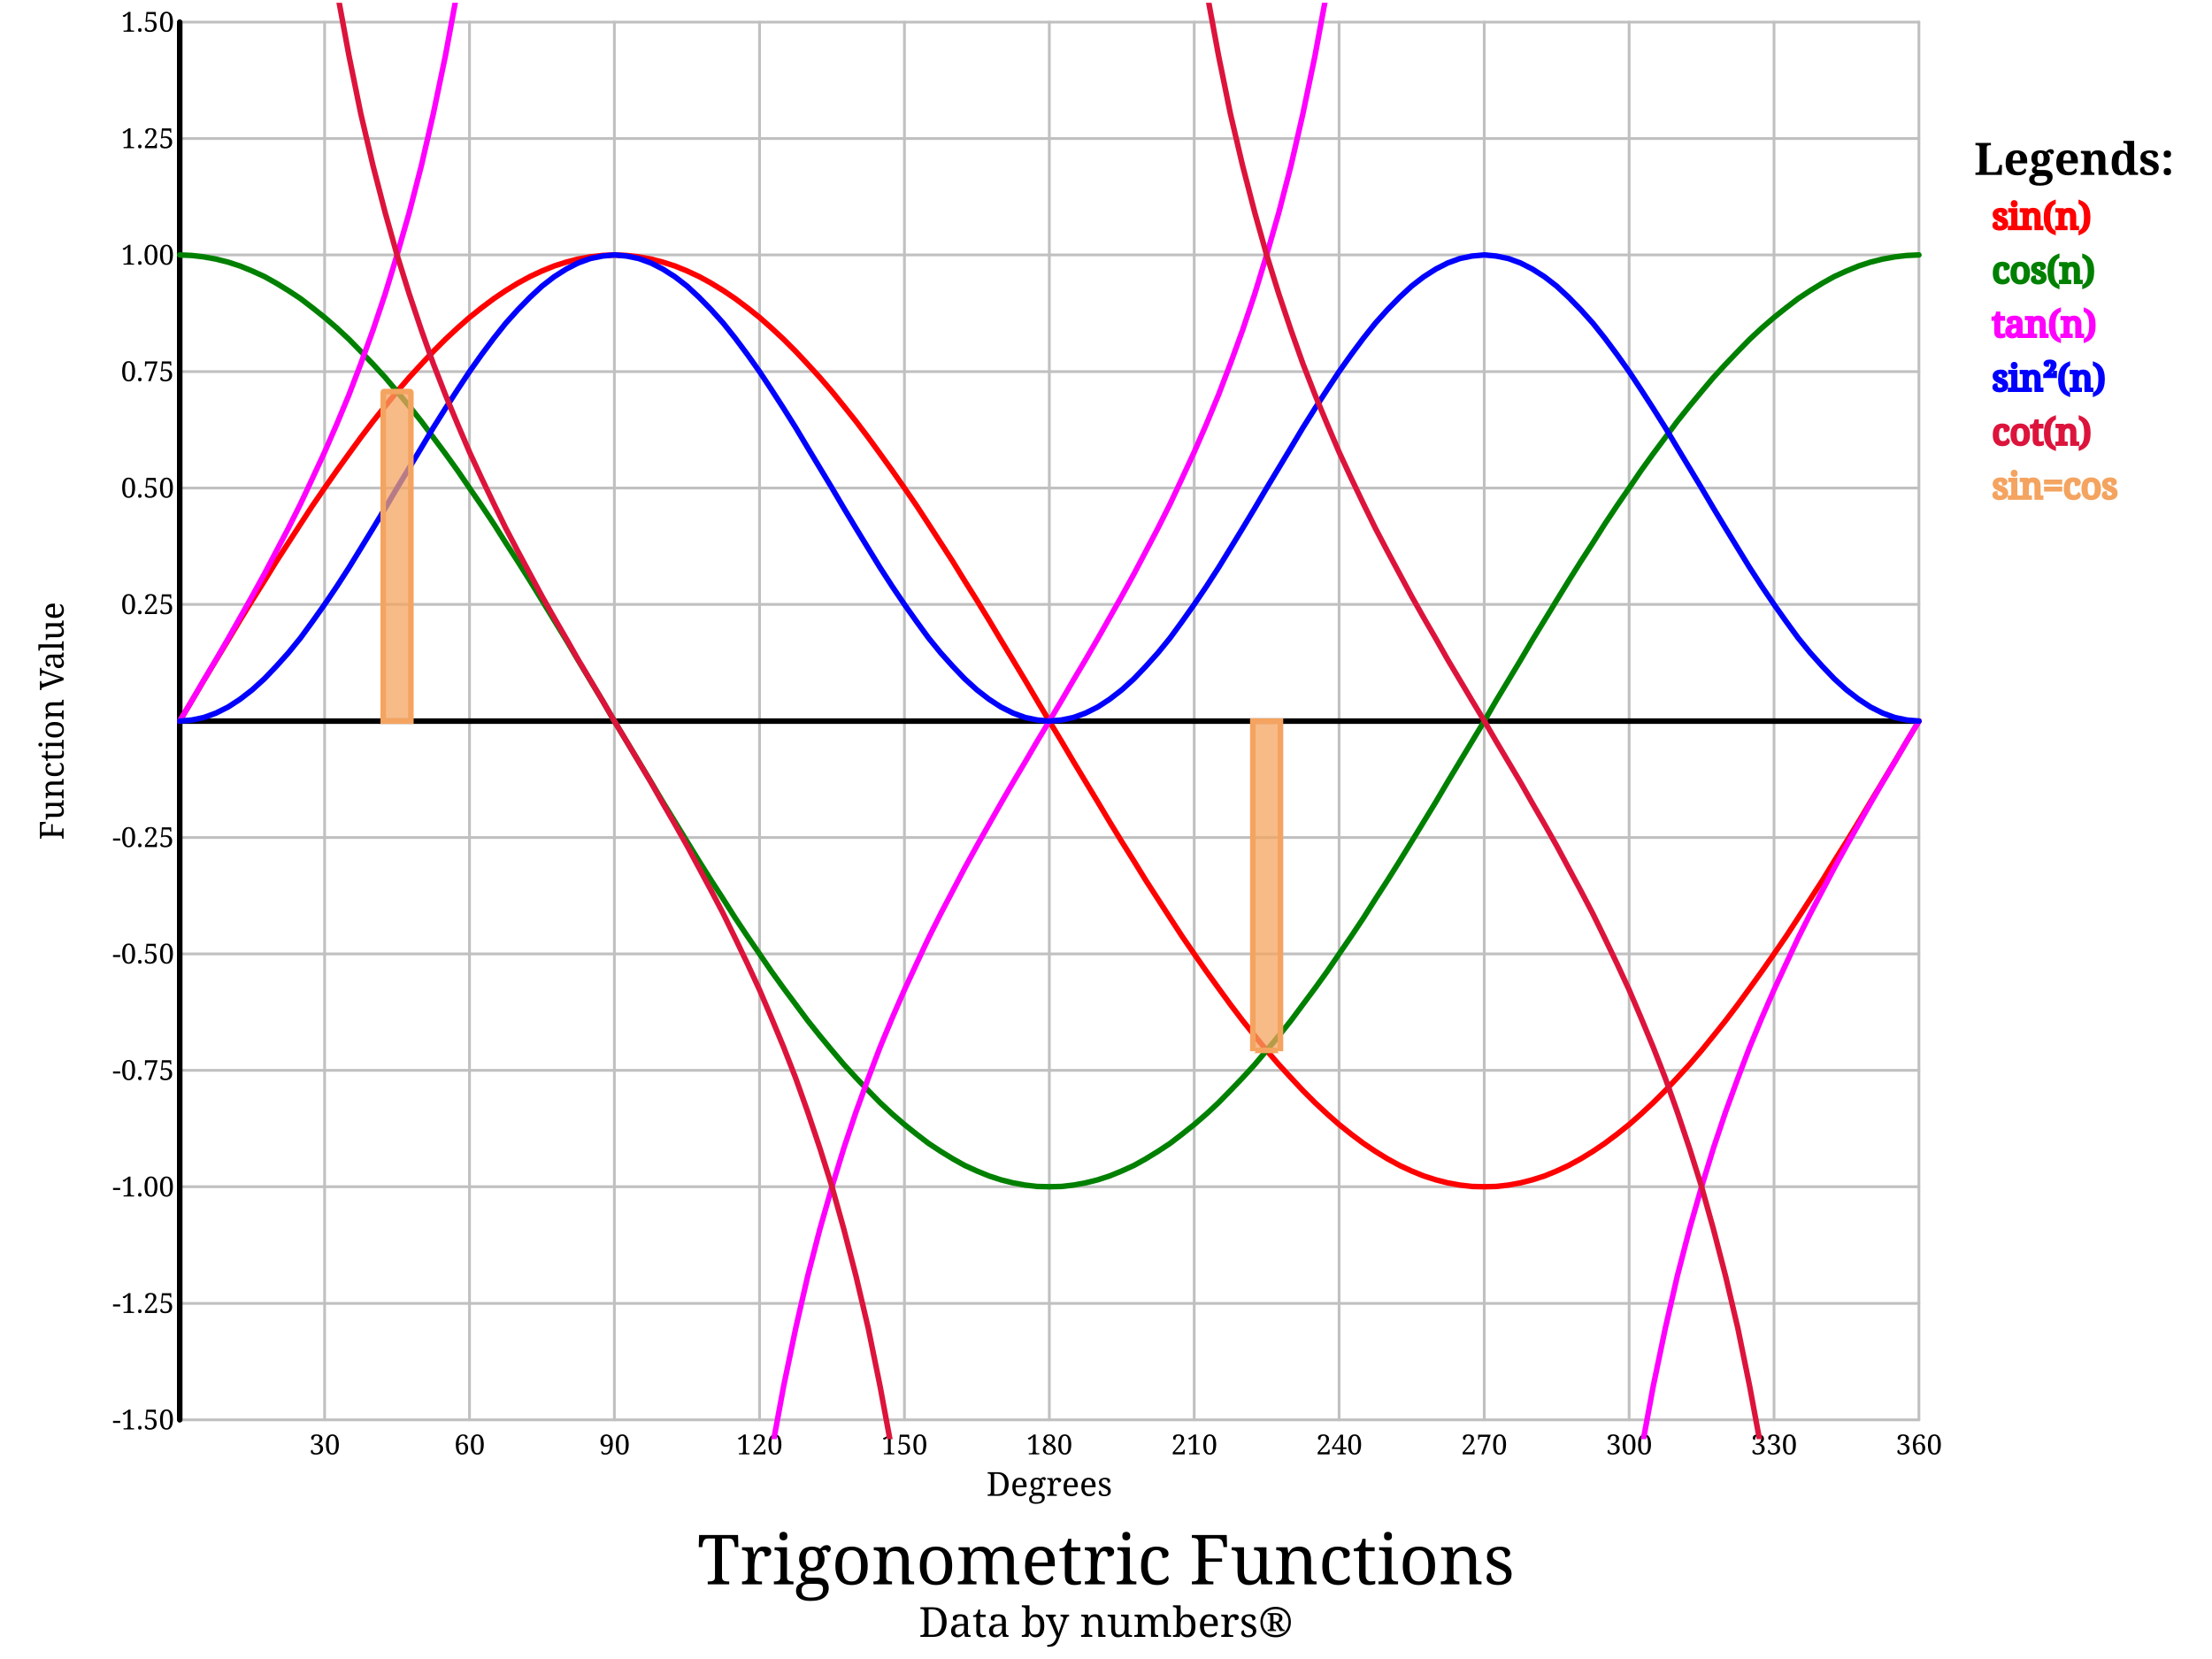
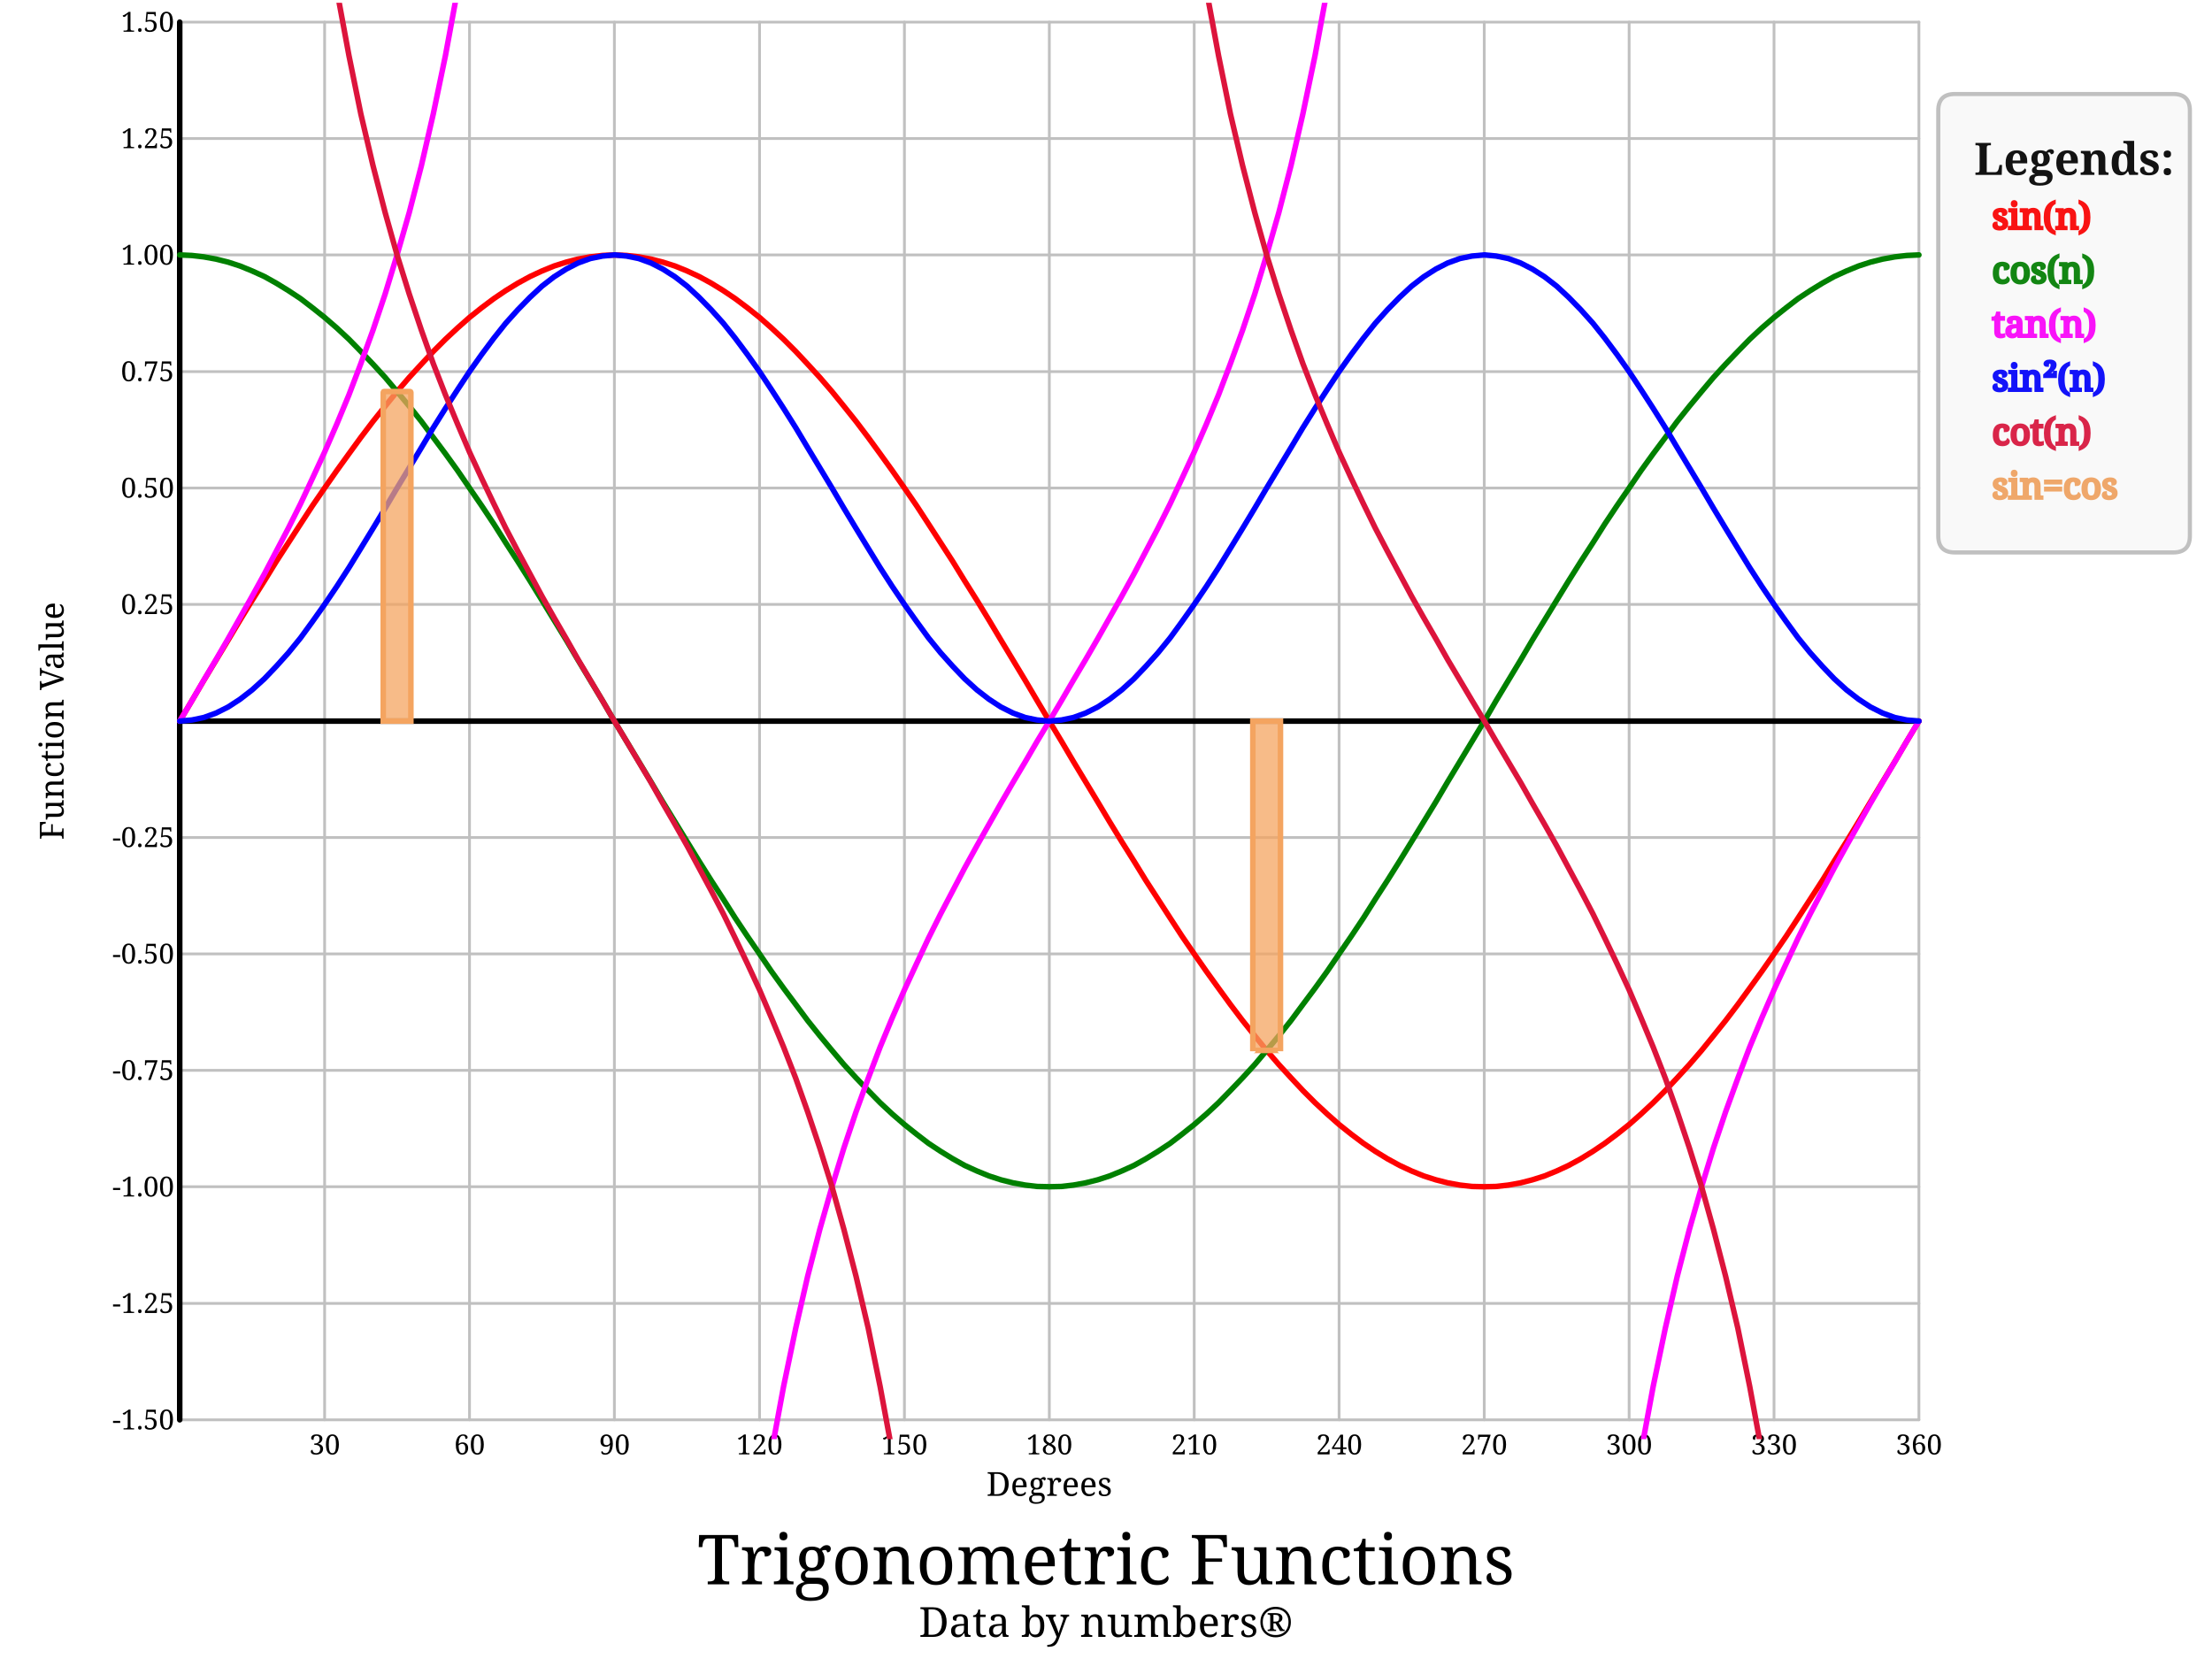
<svg xmlns="http://www.w3.org/2000/svg" id="svg-ex5" width="800" height="600">
  <defs>
    <clipPath id="plotable">
      <rect x="58.0" y="1.0" width="643.0" height="519.5" rx="0.0" />
    </clipPath>
  </defs>
  <style>
svg#svg-ex5 { background-color: #ffedcc }
#svg-ex5 path.lightBG { fill: rgba(220,220,220,0.667) }
#svg-ex5 path.midBG { fill: rgba(120,120,120,0.667) }
#svg-ex5 path.darkBG { fill: rgba(35,35,35,0.667) }
#svg-ex5 g.plotarea { opacity: 1.0 }
#svg-ex5 g.plotarea path:hover { stroke-width: 5.0 }
#svg-ex5 path { stroke-width: 2.0; fill: none; stroke-linecap: round }
#svg-ex5 path.axes { stroke: black }
#svg-ex5 path.xlabel, #svg-ex5 path.ylabel { stroke: silver; stroke-width: 1 }
#svg-ex5 text { font-family: serif }
#svg-ex5 text.legend { font-size: 13.0px }
#svg-ex5 text.legend.headline { font-size: 16.2px; font-weight: bold }
#svg-ex5 text.subtitle { font-size: 15.0px; text-anchor: middle }
#svg-ex5 text.title { font-size: 25.0px; text-anchor: middle }
#svg-ex5 text.xlabel { font-size: 10.0px; text-anchor: middle }
#svg-ex5 text.xtitle, #svg-ex5 text.ytitle { font-size: 12.0px; text-anchor: middle }
#svg-ex5 text.ylabel { font-size: 10.0px; text-anchor: end; dominant-baseline: middle }
#svg-ex5 path.plot03 { stroke: #ff0000 }
#svg-ex5 text.plot03, #svg-ex5 rect.plot03 { fill: #ff0000; stroke: #ff0000 }
#svg-ex5 path.plot03.fill { stroke: #ff0000; fill: #ff0000; fill-opacity: 0.75 }
#svg-ex5 path.plot04 { stroke: #008000 }
#svg-ex5 text.plot04, #svg-ex5 rect.plot04 { fill: #008000; stroke: #008000 }
#svg-ex5 path.plot04.fill { stroke: #008000; fill: #008000; fill-opacity: 0.75 }
#svg-ex5 path.plot05 { stroke: #ff00ff }
#svg-ex5 text.plot05, #svg-ex5 rect.plot05 { fill: #ff00ff; stroke: #ff00ff }
#svg-ex5 path.plot05.fill { stroke: #ff00ff; fill: #ff00ff; fill-opacity: 0.75 }
#svg-ex5 path.plot06 { stroke: #0000ff }
#svg-ex5 text.plot06, #svg-ex5 rect.plot06 { fill: #0000ff; stroke: #0000ff }
#svg-ex5 path.plot06.fill { stroke: #0000ff; fill: #0000ff; fill-opacity: 0.75 }
#svg-ex5 path.plot07 { stroke: #dc143c }
#svg-ex5 text.plot07, #svg-ex5 rect.plot07 { fill: #dc143c; stroke: #dc143c }
#svg-ex5 path.plot07.fill { stroke: #dc143c; fill: #dc143c; fill-opacity: 0.75 }
#svg-ex5 path.plot08 { stroke: #f4a460 }
#svg-ex5 text.plot08, #svg-ex5 rect.plot08 { fill: #f4a460; stroke: #f4a460 }
#svg-ex5 path.plot08.fill { stroke: #f4a460; fill: #f4a460; fill-opacity: 0.75 }
- #svg-ex5 rect.legend { fill: silver; stroke: silver; fill-opacity: 0.1; stroke-width: 1.5 }
+ #svg-ex5 path.legend { fill: silver; stroke: silver; fill-opacity: 0.1; stroke-width: 1.5 }
</style>
  <text x="117.42" y="526.00" class="xlabel">30</text>
  <text x="169.83" y="526.00" class="xlabel">60</text>
  <text x="222.25" y="526.00" class="xlabel">90</text>
  <text x="274.67" y="526.00" class="xlabel">120</text>
  <text x="327.08" y="526.00" class="xlabel">150</text>
  <text x="379.50" y="526.00" class="xlabel">180</text>
  <text x="431.92" y="526.00" class="xlabel">210</text>
  <text x="484.33" y="526.00" class="xlabel">240</text>
  <text x="536.75" y="526.00" class="xlabel">270</text>
  <text x="589.17" y="526.00" class="xlabel">300</text>
  <text x="641.58" y="526.00" class="xlabel">330</text>
  <text x="694.00" y="526.00" class="xlabel">360</text>
  <path class="xlabel" d=" M 117.4,513.5 V 8.0 M 169.8,513.5 V 8.0 M 222.2,513.5 V 8.0 M 274.7,513.5 V 8.0 M 327.1,513.5 V 8.0 M 379.5,513.5 V 8.0 M 431.9,513.5 V 8.0 M 484.3,513.5 V 8.0 M 536.8,513.5 V 8.0 M 589.2,513.5 V 8.0 M 641.6,513.5 V 8.0 M 694.0,513.5 V 8.0 " />
  <text x="63.00" y="218.62" class="ylabel">0.25</text>
  <text x="63.00" y="302.88" class="ylabel">-0.25</text>
  <text x="63.00" y="176.50" class="ylabel">0.50</text>
  <text x="63.00" y="345.00" class="ylabel">-0.50</text>
  <text x="63.00" y="134.38" class="ylabel">0.75</text>
  <text x="63.00" y="387.12" class="ylabel">-0.75</text>
  <text x="63.00" y="92.25" class="ylabel">1.00</text>
  <text x="63.00" y="429.25" class="ylabel">-1.00</text>
  <text x="63.00" y="50.12" class="ylabel">1.25</text>
  <text x="63.00" y="471.38" class="ylabel">-1.25</text>
  <text x="63.00" y="8.00" class="ylabel">1.50</text>
  <text x="63.00" y="513.50" class="ylabel">-1.50</text>
  <path class="ylabel" d=" M 65.0,218.6 H 694.0 M 65.0,302.9 H 694.0 M 65.0,176.5 H 694.0 M 65.0,345.0 H 694.0 M 65.0,134.4 H 694.0 M 65.0,387.1 H 694.0 M 65.0,92.2 H 694.0 M 65.0,429.2 H 694.0 M 65.0,50.1 H 694.0 M 65.0,471.4 H 694.0 M 65.0,8.0 H 694.0 M 65.0,513.5 H 694.0 " />
  <path class="axes" d=" M 65.0,260.8 H 694.0 M 65.0,513.5 V 8.0 " />
  <g clip-path="url(#plotable)" class="plotarea">
    <path class="plot03" d=" M 65.0,260.8 L 69.4,253.4 L 73.7,246.1 L 78.1,238.8 L 82.5,231.5 L 86.8,224.3 L 91.2,217.1 L 95.6,210.1 L 99.9,203.1 L 104.3,196.3 L 108.7,189.5 L 113.0,182.9 L 117.4,176.5 L 121.8,170.2 L 126.2,164.1 L 130.5,158.2 L 134.9,152.4 L 139.3,146.9 L 143.6,141.6 L 148.0,136.5 L 152.4,131.7 L 156.7,127.1 L 161.1,122.7 L 165.5,118.6 L 169.8,114.8 L 174.2,111.3 L 178.6,108.0 L 182.9,105.1 L 187.3,102.4 L 191.7,100.0 L 196.0,98.0 L 200.4,96.2 L 204.8,94.8 L 209.1,93.7 L 213.5,92.9 L 217.9,92.4 L 222.2,92.2 L 226.6,92.4 L 231.0,92.9 L 235.4,93.7 L 239.7,94.8 L 244.1,96.2 L 248.5,98.0 L 252.8,100.0 L 257.2,102.4 L 261.6,105.1 L 265.9,108.0 L 270.3,111.3 L 274.7,114.8 L 279.0,118.6 L 283.4,122.7 L 287.8,127.1 L 292.1,131.7 L 296.5,136.5 L 300.9,141.6 L 305.2,146.9 L 309.6,152.4 L 314.0,158.2 L 318.3,164.1 L 322.7,170.2 L 327.1,176.5 L 331.5,182.9 L 335.8,189.5 L 340.2,196.3 L 344.6,203.1 L 348.9,210.1 L 353.3,217.1 L 357.7,224.3 L 362.0,231.5 L 366.4,238.8 L 370.8,246.1 L 375.1,253.4 L 379.5,260.8 L 383.9,268.1 L 388.2,275.4 L 392.6,282.7 L 397.0,290.0 L 401.3,297.2 L 405.7,304.4 L 410.1,311.4 L 414.4,318.4 L 418.8,325.2 L 423.2,332.0 L 427.5,338.6 L 431.9,345.0 L 436.3,351.3 L 440.7,357.4 L 445.0,363.3 L 449.4,369.1 L 453.8,374.6 L 458.1,379.9 L 462.5,385.0 L 466.9,389.8 L 471.2,394.4 L 475.6,398.8 L 480.0,402.9 L 484.3,406.7 L 488.7,410.2 L 493.1,413.5 L 497.4,416.4 L 501.8,419.1 L 506.2,421.5 L 510.5,423.5 L 514.9,425.3 L 519.3,426.7 L 523.6,427.8 L 528.0,428.6 L 532.4,429.1 L 536.8,429.2 L 541.1,429.1 L 545.5,428.6 L 549.9,427.8 L 554.2,426.7 L 558.6,425.3 L 563.0,423.5 L 567.3,421.5 L 571.7,419.1 L 576.1,416.4 L 580.4,413.5 L 584.8,410.2 L 589.2,406.7 L 593.5,402.9 L 597.9,398.8 L 602.3,394.4 L 606.6,389.8 L 611.0,385.0 L 615.4,379.9 L 619.7,374.6 L 624.1,369.1 L 628.5,363.3 L 632.8,357.4 L 637.2,351.3 L 641.6,345.0 L 646.0,338.6 L 650.3,332.0 L 654.7,325.2 L 659.1,318.4 L 663.4,311.4 L 667.8,304.4 L 672.2,297.2 L 676.5,290.0 L 680.9,282.7 L 685.3,275.4 L 689.6,268.1 L 694.0,260.8 M 65.0,260.8 " />
    <path class="plot04" d=" M 65.0,92.2 L 69.4,92.4 L 73.7,92.9 L 78.1,93.7 L 82.5,94.8 L 86.8,96.2 L 91.2,98.0 L 95.6,100.0 L 99.9,102.4 L 104.3,105.1 L 108.7,108.0 L 113.0,111.3 L 117.4,114.8 L 121.8,118.6 L 126.2,122.7 L 130.5,127.1 L 134.9,131.7 L 139.3,136.5 L 143.6,141.6 L 148.0,146.9 L 152.4,152.4 L 156.7,158.2 L 161.1,164.1 L 165.5,170.2 L 169.8,176.5 L 174.2,182.9 L 178.6,189.5 L 182.9,196.3 L 187.3,203.1 L 191.7,210.1 L 196.0,217.1 L 200.4,224.3 L 204.8,231.5 L 209.1,238.8 L 213.5,246.1 L 217.9,253.4 L 222.2,260.8 L 226.6,268.1 L 231.0,275.4 L 235.4,282.7 L 239.7,290.0 L 244.1,297.2 L 248.5,304.4 L 252.8,311.4 L 257.2,318.4 L 261.6,325.2 L 265.9,332.0 L 270.3,338.6 L 274.7,345.0 L 279.0,351.3 L 283.4,357.4 L 287.8,363.3 L 292.1,369.1 L 296.5,374.6 L 300.9,379.9 L 305.2,385.0 L 309.6,389.8 L 314.0,394.4 L 318.3,398.8 L 322.7,402.9 L 327.1,406.7 L 331.5,410.2 L 335.8,413.5 L 340.2,416.4 L 344.6,419.1 L 348.9,421.5 L 353.3,423.5 L 357.7,425.3 L 362.0,426.7 L 366.4,427.8 L 370.8,428.6 L 375.1,429.1 L 379.5,429.2 L 383.9,429.1 L 388.2,428.6 L 392.6,427.8 L 397.0,426.7 L 401.3,425.3 L 405.7,423.5 L 410.1,421.5 L 414.4,419.1 L 418.8,416.4 L 423.2,413.5 L 427.5,410.2 L 431.9,406.7 L 436.3,402.9 L 440.7,398.8 L 445.0,394.4 L 449.4,389.8 L 453.8,385.0 L 458.1,379.9 L 462.5,374.6 L 466.9,369.1 L 471.2,363.3 L 475.6,357.4 L 480.0,351.3 L 484.3,345.0 L 488.7,338.6 L 493.1,332.0 L 497.4,325.2 L 501.8,318.4 L 506.2,311.4 L 510.5,304.4 L 514.9,297.2 L 519.3,290.0 L 523.6,282.7 L 528.0,275.4 L 532.4,268.1 L 536.8,260.8 L 541.1,253.4 L 545.5,246.1 L 549.9,238.8 L 554.2,231.5 L 558.6,224.3 L 563.0,217.1 L 567.3,210.1 L 571.7,203.1 L 576.1,196.3 L 580.4,189.5 L 584.8,182.9 L 589.2,176.5 L 593.5,170.2 L 597.9,164.1 L 602.3,158.2 L 606.6,152.4 L 611.0,146.9 L 615.4,141.6 L 619.7,136.5 L 624.1,131.7 L 628.5,127.1 L 632.8,122.7 L 637.2,118.6 L 641.6,114.8 L 646.0,111.3 L 650.3,108.0 L 654.7,105.1 L 659.1,102.4 L 663.4,100.0 L 667.8,98.0 L 672.2,96.2 L 676.5,94.8 L 680.9,93.7 L 685.3,92.9 L 689.6,92.4 L 694.0,92.2 M 65.0,92.2 " />
    <path class="plot05" d=" M 65.0,260.8 L 69.4,253.4 L 73.7,246.0 L 78.1,238.6 L 82.5,231.0 L 86.8,223.4 L 91.2,215.6 L 95.6,207.6 L 99.9,199.4 L 104.3,191.0 L 108.7,182.2 L 113.0,173.0 L 117.4,163.5 L 121.8,153.4 L 126.2,142.8 L 130.5,131.5 L 134.9,119.4 L 139.3,106.3 L 143.6,92.2 L 148.0,76.9 L 152.4,59.9 L 156.7,41.2 L 161.1,20.1 L 165.5,-3.7 L 169.8,-31.1 L 174.2,-62.9 L 178.6,-100.6 L 182.9,-146.0 L 187.3,-202.2 L 191.7,-273.7 L 196.0,-300.0 M 204.8,-300.0 M 209.1,-300.0 M 213.5,-300.0 M 217.9,-300.0 M 222.2,-300.0 M 226.6,900.0 M 231.0,900.0 M 235.4,900.0 M 239.7,900.0 M 244.1,900.0 L 248.5,889.6 L 252.8,795.2 L 257.2,723.7 L 261.6,667.5 L 265.9,622.1 L 270.3,584.4 L 274.7,552.6 L 279.0,525.2 L 283.4,501.4 L 287.8,480.3 L 292.1,461.6 L 296.5,444.6 L 300.9,429.2 L 305.2,415.2 L 309.6,402.1 L 314.0,390.0 L 318.3,378.7 L 322.7,368.1 L 327.1,358.0 L 331.5,348.5 L 335.8,339.3 L 340.2,330.5 L 344.6,322.1 L 348.9,313.9 L 353.3,305.9 L 357.7,298.1 L 362.0,290.5 L 366.4,282.9 L 370.8,275.5 L 375.1,268.1 L 379.5,260.8 L 383.9,253.4 L 388.2,246.0 L 392.6,238.6 L 397.0,231.0 L 401.3,223.4 L 405.7,215.6 L 410.1,207.6 L 414.4,199.4 L 418.8,191.0 L 423.2,182.2 L 427.5,173.0 L 431.9,163.5 L 436.3,153.4 L 440.7,142.8 L 445.0,131.5 L 449.4,119.4 L 453.8,106.3 L 458.1,92.2 L 462.5,76.9 L 466.9,59.9 L 471.2,41.2 L 475.6,20.1 L 480.0,-3.7 L 484.3,-31.1 L 488.7,-62.9 L 493.1,-100.6 L 497.4,-146.0 L 501.8,-202.2 L 506.2,-273.7 L 510.5,-300.0 M 519.3,-300.0 M 523.6,-300.0 M 528.0,-300.0 M 532.4,-300.0 M 536.8,-300.0 M 541.1,900.0 M 545.5,900.0 M 549.9,900.0 M 554.2,900.0 M 558.6,900.0 L 563.0,889.6 L 567.3,795.2 L 571.7,723.7 L 576.1,667.5 L 580.4,622.1 L 584.8,584.4 L 589.2,552.6 L 593.5,525.2 L 597.9,501.4 L 602.3,480.3 L 606.6,461.6 L 611.0,444.6 L 615.4,429.2 L 619.7,415.2 L 624.1,402.1 L 628.5,390.0 L 632.8,378.7 L 637.2,368.1 L 641.6,358.0 L 646.0,348.5 L 650.3,339.3 L 654.7,330.5 L 659.1,322.1 L 663.4,313.9 L 667.8,305.9 L 672.2,298.1 L 676.5,290.5 L 680.9,282.9 L 685.3,275.5 L 689.6,268.1 L 694.0,260.8 M 65.0,260.8 " />
    <path class="plot06" d=" M 65.0,260.8 L 69.4,260.4 L 73.7,259.5 L 78.1,257.9 L 82.5,255.7 L 86.8,252.9 L 91.2,249.5 L 95.6,245.5 L 99.9,241.0 L 104.3,236.1 L 108.7,230.7 L 113.0,224.8 L 117.4,218.6 L 121.8,212.1 L 126.2,205.3 L 130.5,198.3 L 134.9,191.1 L 139.3,183.8 L 143.6,176.5 L 148.0,169.2 L 152.4,161.9 L 156.7,154.7 L 161.1,147.7 L 165.5,140.9 L 169.8,134.4 L 174.2,128.2 L 178.6,122.3 L 182.9,116.9 L 187.3,112.0 L 191.7,107.5 L 196.0,103.5 L 200.4,100.1 L 204.8,97.3 L 209.1,95.1 L 213.5,93.5 L 217.9,92.6 L 222.2,92.2 L 226.6,92.6 L 231.0,93.5 L 235.4,95.1 L 239.7,97.3 L 244.1,100.1 L 248.5,103.5 L 252.8,107.5 L 257.2,112.0 L 261.6,116.9 L 265.9,122.3 L 270.3,128.2 L 274.7,134.4 L 279.0,140.9 L 283.4,147.7 L 287.8,154.7 L 292.1,161.9 L 296.5,169.2 L 300.9,176.5 L 305.2,183.8 L 309.6,191.1 L 314.0,198.3 L 318.3,205.3 L 322.7,212.1 L 327.1,218.6 L 331.5,224.8 L 335.8,230.7 L 340.2,236.1 L 344.6,241.0 L 348.9,245.5 L 353.3,249.5 L 357.7,252.9 L 362.0,255.7 L 366.4,257.9 L 370.8,259.5 L 375.1,260.4 L 379.5,260.8 L 383.9,260.4 L 388.2,259.5 L 392.6,257.9 L 397.0,255.7 L 401.3,252.9 L 405.7,249.5 L 410.1,245.5 L 414.4,241.0 L 418.8,236.1 L 423.2,230.7 L 427.5,224.8 L 431.9,218.6 L 436.3,212.1 L 440.7,205.3 L 445.0,198.3 L 449.4,191.1 L 453.8,183.8 L 458.1,176.5 L 462.5,169.2 L 466.9,161.9 L 471.2,154.7 L 475.6,147.7 L 480.0,140.9 L 484.3,134.4 L 488.7,128.2 L 493.1,122.3 L 497.4,116.9 L 501.8,112.0 L 506.2,107.5 L 510.5,103.5 L 514.9,100.1 L 519.3,97.3 L 523.6,95.1 L 528.0,93.5 L 532.4,92.6 L 536.8,92.2 L 541.1,92.6 L 545.5,93.5 L 549.9,95.1 L 554.2,97.3 L 558.6,100.1 L 563.0,103.5 L 567.3,107.5 L 571.7,112.0 L 576.1,116.9 L 580.4,122.3 L 584.8,128.2 L 589.2,134.4 L 593.5,140.9 L 597.9,147.7 L 602.3,154.7 L 606.6,161.9 L 611.0,169.2 L 615.4,176.5 L 619.7,183.8 L 624.1,191.1 L 628.5,198.3 L 632.8,205.3 L 637.2,212.1 L 641.6,218.6 L 646.0,224.8 L 650.3,230.7 L 654.7,236.1 L 659.1,241.0 L 663.4,245.5 L 667.8,249.5 L 672.2,252.9 L 676.5,255.7 L 680.9,257.9 L 685.3,259.5 L 689.6,260.4 L 694.0,260.8 M 65.0,260.8 " />
    <path class="plot07" d=" M 69.4,-300.0 L 73.7,-300.0 M 82.5,-300.0 M 86.8,-300.0 M 91.2,-300.0 L 95.6,-273.7 L 99.9,-202.2 L 104.3,-146.0 L 108.7,-100.6 L 113.0,-62.9 L 117.4,-31.1 L 121.8,-3.7 L 126.2,20.1 L 130.5,41.2 L 134.9,59.9 L 139.3,76.9 L 143.6,92.2 L 148.0,106.3 L 152.4,119.4 L 156.7,131.5 L 161.1,142.8 L 165.5,153.4 L 169.8,163.5 L 174.2,173.0 L 178.6,182.2 L 182.9,191.0 L 187.3,199.4 L 191.7,207.6 L 196.0,215.6 L 200.4,223.4 L 204.8,231.0 L 209.1,238.6 L 213.5,246.0 L 217.9,253.4 L 222.2,260.8 L 226.6,268.1 L 231.0,275.5 L 235.4,282.9 L 239.7,290.5 L 244.1,298.1 L 248.5,305.9 L 252.8,313.9 L 257.2,322.1 L 261.6,330.5 L 265.9,339.3 L 270.3,348.5 L 274.7,358.0 L 279.0,368.1 L 283.4,378.7 L 287.8,390.0 L 292.1,402.1 L 296.5,415.2 L 300.9,429.2 L 305.2,444.6 L 309.6,461.6 L 314.0,480.3 L 318.3,501.4 L 322.7,525.2 L 327.1,552.6 L 331.5,584.4 L 335.8,622.1 L 340.2,667.5 L 344.6,723.7 L 348.9,795.2 L 353.3,889.6 L 357.7,900.0 M 366.4,900.0 M 370.8,900.0 M 375.1,900.0 M 379.5,900.0 M 383.9,-300.0 M 388.2,-300.0 M 392.6,-300.0 M 397.0,-300.0 M 401.3,-300.0 M 405.7,-300.0 L 410.1,-273.7 L 414.4,-202.2 L 418.8,-146.0 L 423.2,-100.6 L 427.5,-62.9 L 431.9,-31.1 L 436.3,-3.7 L 440.7,20.1 L 445.0,41.2 L 449.4,59.9 L 453.8,76.9 L 458.1,92.2 L 462.5,106.3 L 466.9,119.4 L 471.2,131.5 L 475.6,142.8 L 480.0,153.4 L 484.3,163.5 L 488.7,173.0 L 493.1,182.2 L 497.4,191.0 L 501.8,199.4 L 506.2,207.6 L 510.5,215.6 L 514.9,223.4 L 519.3,231.0 L 523.6,238.6 L 528.0,246.0 L 532.4,253.4 L 536.8,260.7 L 541.1,268.1 L 545.5,275.5 L 549.9,282.9 L 554.2,290.5 L 558.6,298.1 L 563.0,305.9 L 567.3,313.9 L 571.7,322.1 L 576.1,330.5 L 580.4,339.3 L 584.8,348.5 L 589.2,358.0 L 593.5,368.1 L 597.9,378.7 L 602.3,390.0 L 606.6,402.1 L 611.0,415.2 L 615.4,429.2 L 619.7,444.6 L 624.1,461.6 L 628.5,480.3 L 632.8,501.4 L 637.2,525.2 L 641.6,552.6 L 646.0,584.4 L 650.3,622.1 L 654.7,667.5 L 659.1,723.7 L 663.4,795.2 L 667.8,889.6 L 672.2,900.0 M 680.9,900.0 M 685.3,900.0 M 689.6,900.0 M 694.0,900.0 M 69.4,-300.0 " />
    <path class="plot08 fill" d=" M 143.6,260.8 H 138.6 V 141.9 Q 138.6,141.6, 138.9,141.6 h 9.4 Q 148.6,141.6, 148.6,141.9 V 260.8 Z M 458.1,260.8 H 453.1 V 380.2 Q 453.1,379.9, 453.4,379.9 h 9.4 Q 463.1,379.9, 463.1,380.2 V 260.8 Z " />
  </g>
  <text x="379.50" y="541.00" class="xtitle">Degrees</text>
  <text x="23.00" y="260.75" class="ytitle" transform="matrix(0.00,-1.00,1.00,0.00,-237.75,283.75)">Function Value</text>
  <text x="714.00" y="63.25" class="legend headline">Legends:</text>
  <text x="720.50" y="82.75" class="plot03 legend">sin(n)</text>
  <text x="720.50" y="102.25" class="plot04 legend">cos(n)</text>
  <text x="720.50" y="121.75" class="plot05 legend">tan(n)</text>
  <text x="720.50" y="141.25" class="plot06 legend">sin²(n)</text>
  <text x="720.50" y="160.75" class="plot07 legend">cot(n)</text>
  <text x="720.50" y="180.25" class="plot08 legend">sin=cos</text>
  <path class="legend" d=" M 786.0,34.0 Q 792.0,34.0, 792.0,40.0 L 792.0,193.8 Q 792.0,199.8, 786.0,199.8 L 707.0,199.8 Q 701.0,199.8, 701.0,193.8 L 701.0,40.0 Q 701.0,34.0, 707.0,34.0 Z " />
  <text x="400.00" y="592.00" class="subtitle">Data by numbers®</text>
  <text x="400.00" y="573.00" class="title">Trigonometric Functions</text>
</svg>
